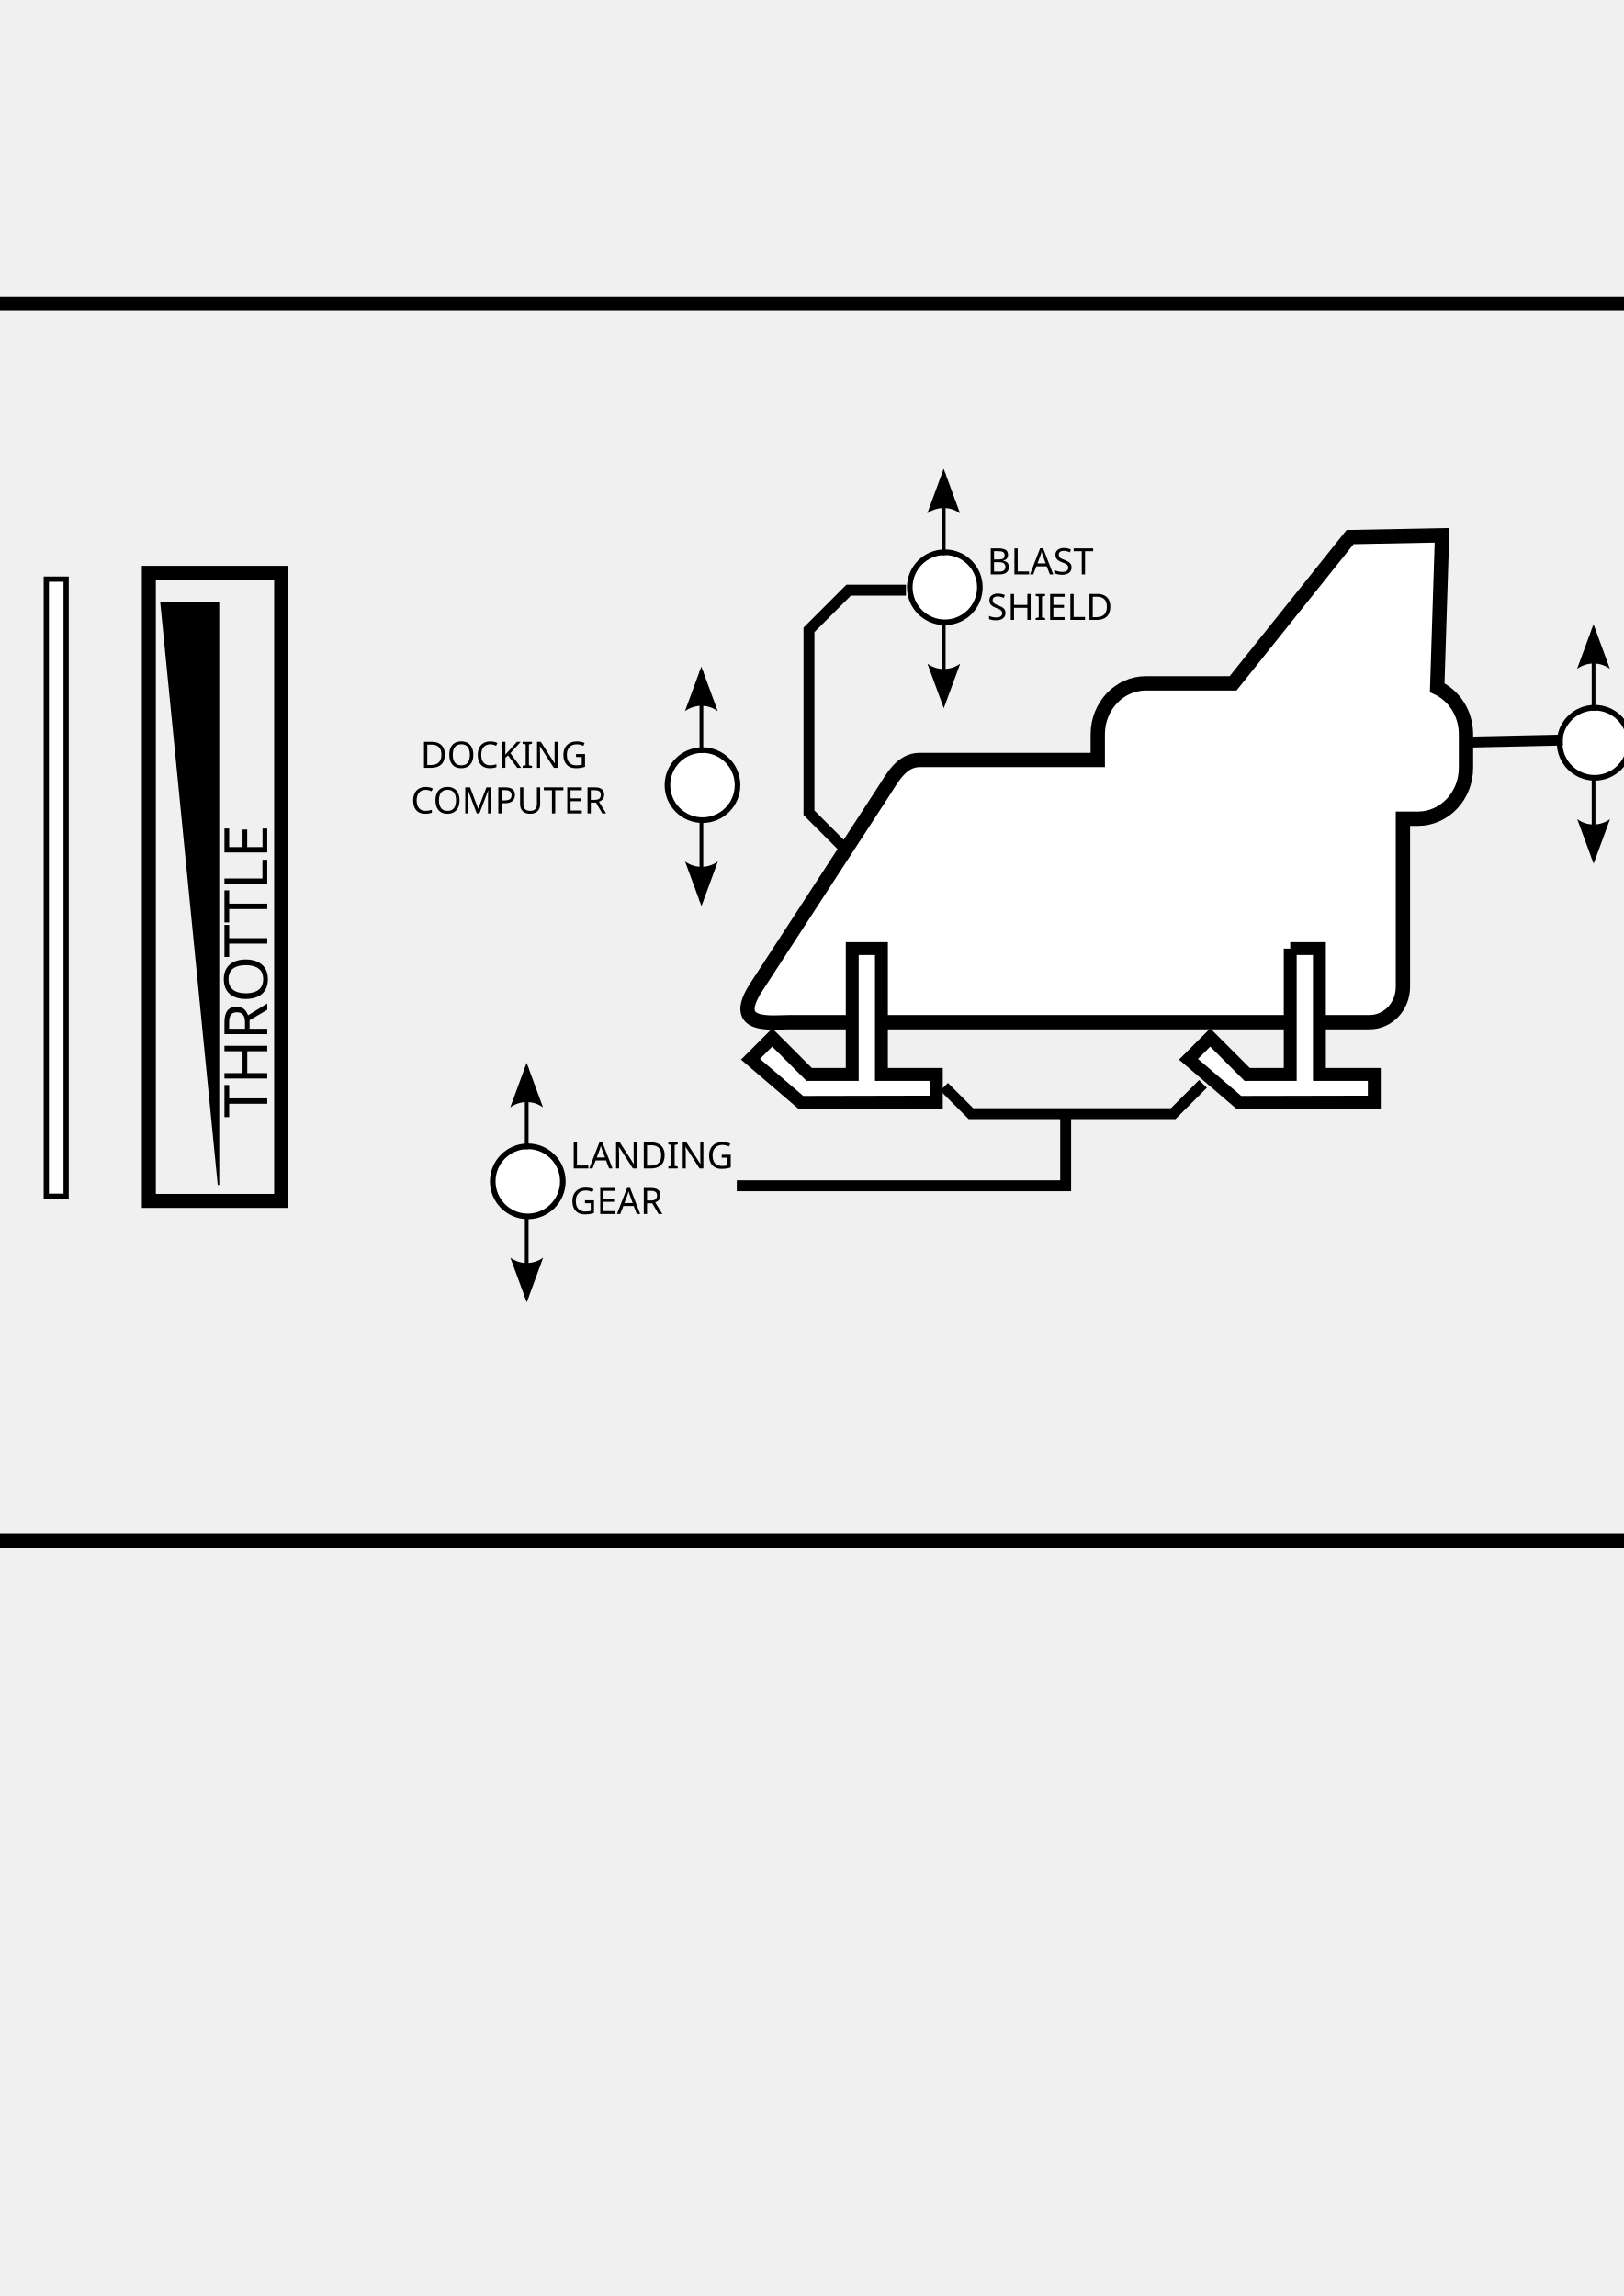
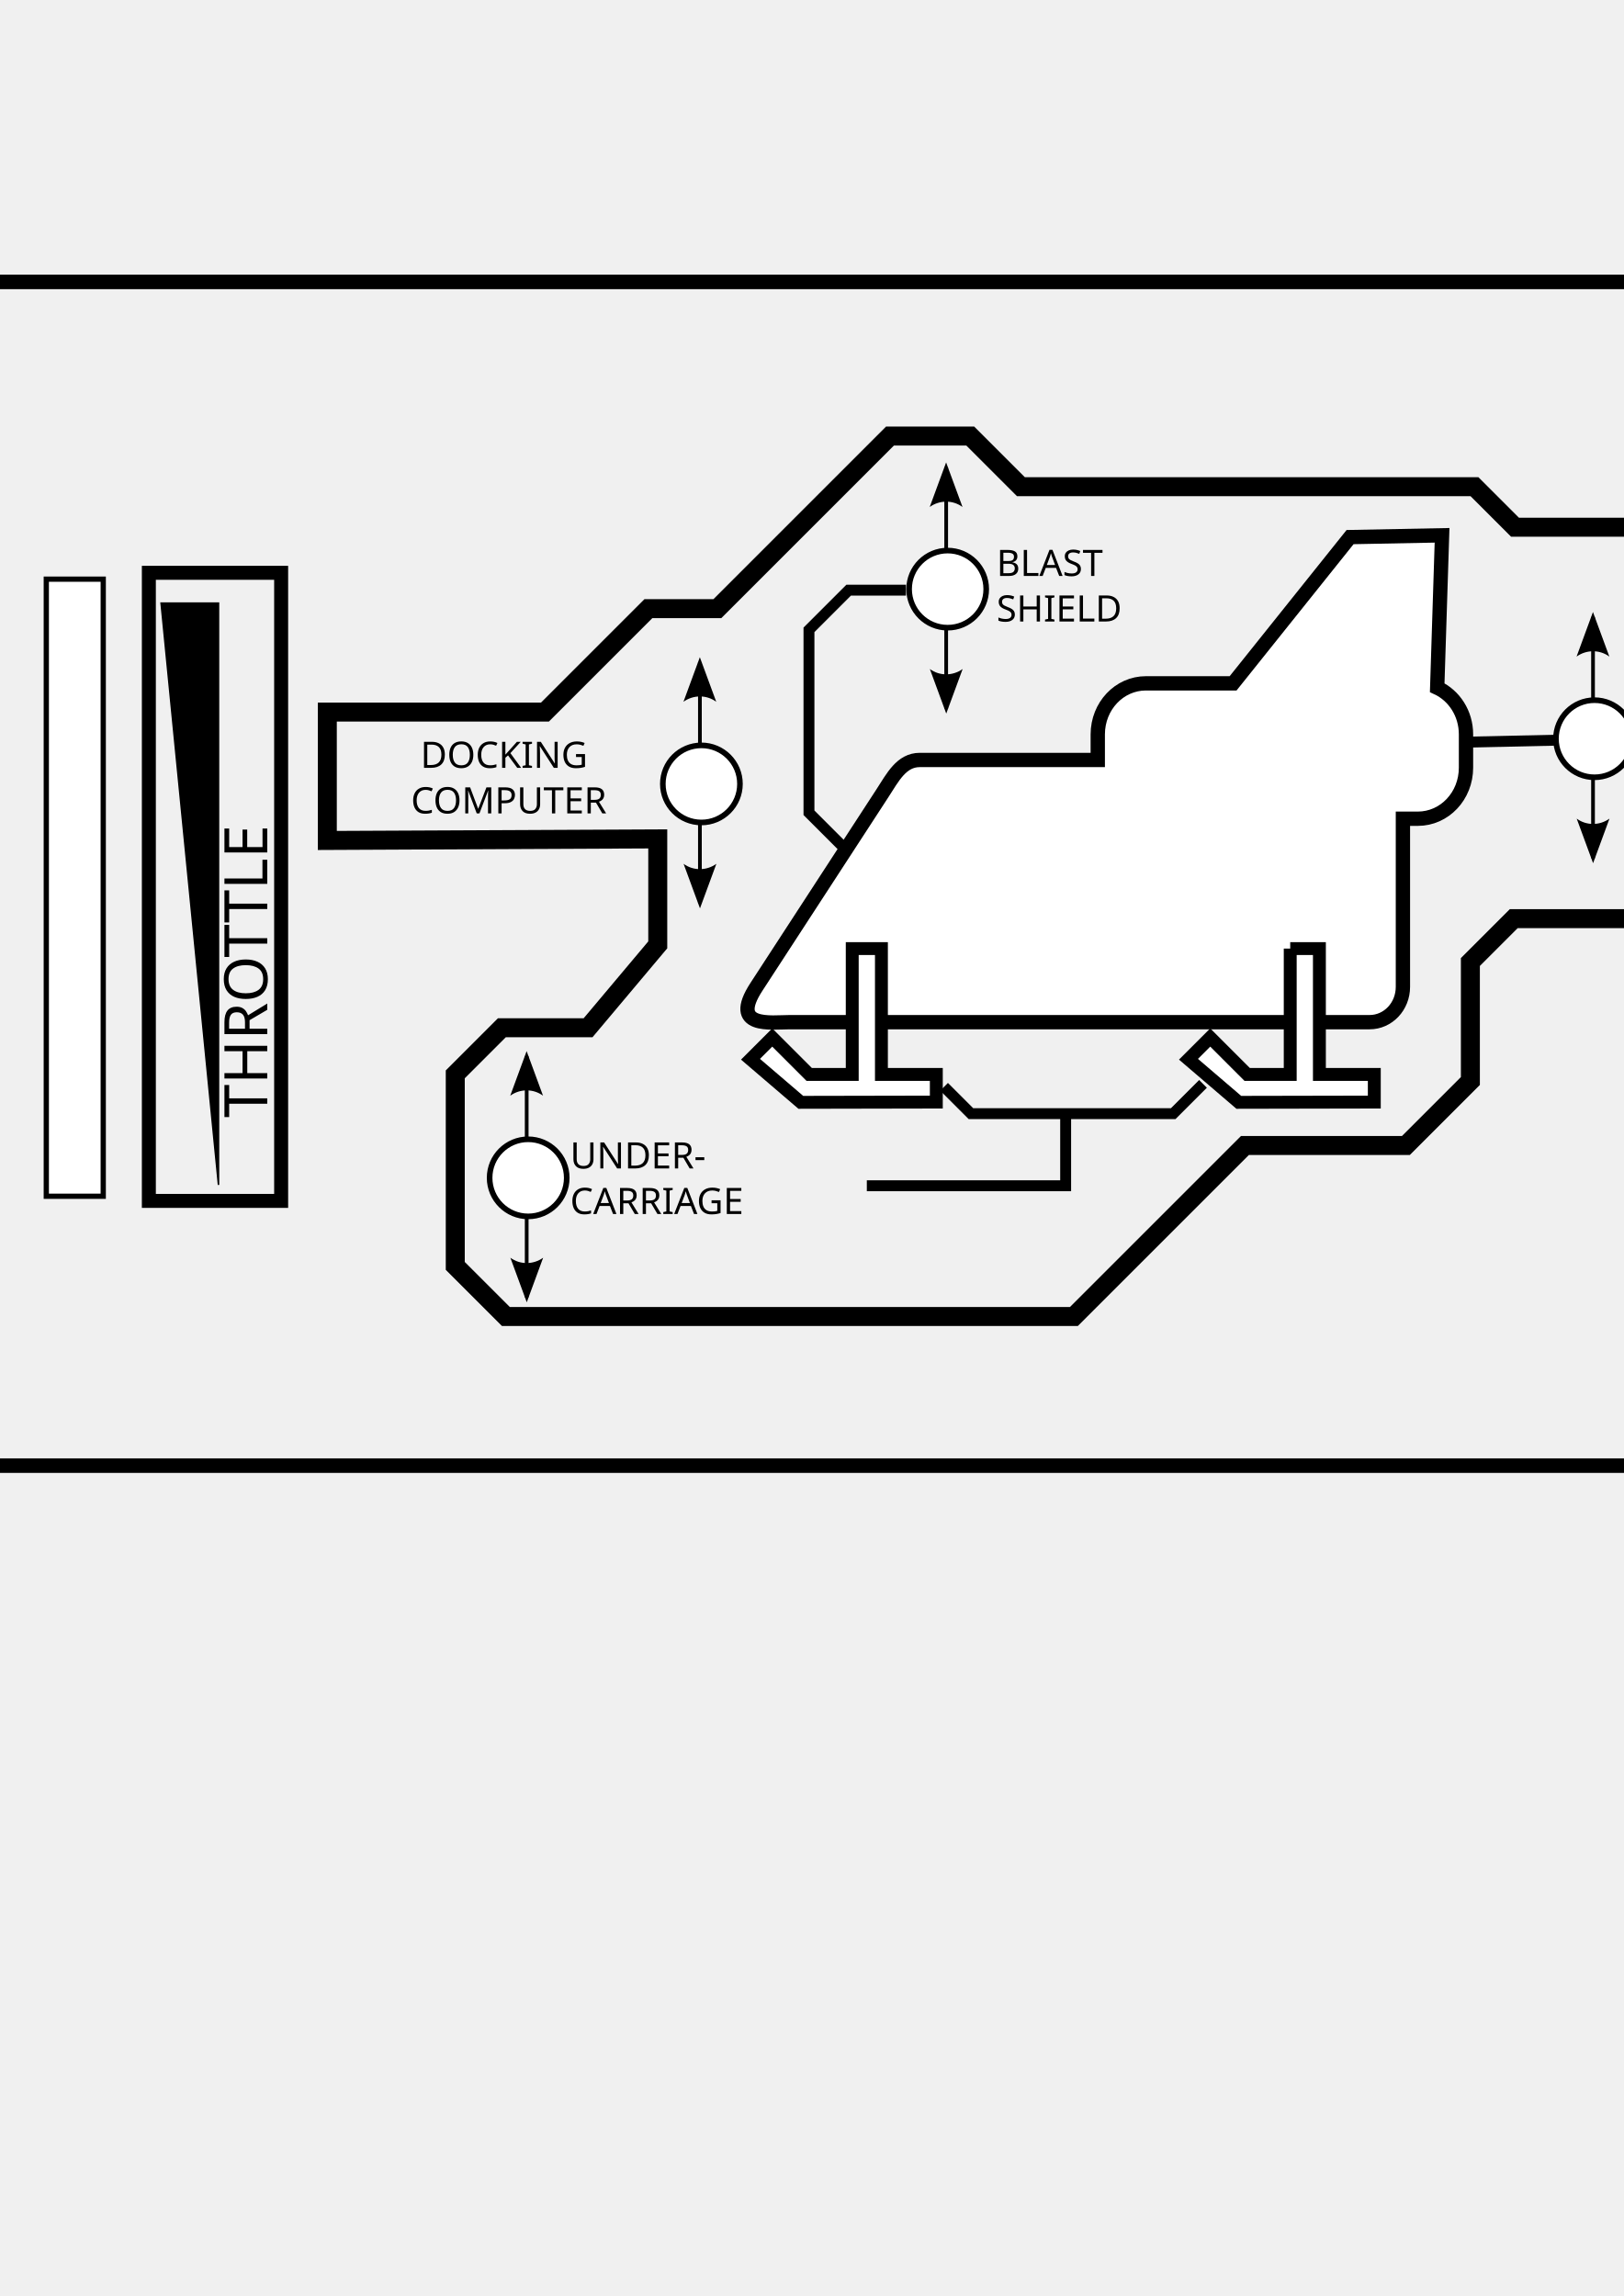
<svg xmlns="http://www.w3.org/2000/svg" width="744.094" height="1052.362" id="svg2" version="1.1">
  <defs id="defs4">
    <marker orient="auto" refY="0.0" refX="0.0" id="Arrow2Lend" style="overflow:visible;">
      <path id="path6124" style="fill-rule:evenodd;stroke-width:0.625;stroke-linejoin:round;" d="M 8.719,4.034 L -2.207,0.016 L 8.719,-4.002 C 6.973,-1.63 6.983,1.616 8.719,4.034 z " transform="scale(1.1) rotate(180) translate(1,0)" />
    </marker>
    <marker orient="auto" refY="0.0" refX="0.0" id="Arrow1Lend" style="overflow:visible;">
      <path id="path6106" d="M 0.0,0.0 L 5.0,-5.0 L -12.5,0.0 L 5.0,5.0 L 0.0,0.0 z " style="fill-rule:evenodd;stroke:#000000;stroke-width:1.0pt;" transform="scale(0.8) rotate(180) translate(12.5,0)" />
    </marker>
    <marker orient="auto" refY="0" refX="0" id="Arrow2Lend-1" style="overflow:visible">
      <path id="path6124-7" style="fill-rule:evenodd;stroke-width:0.625;stroke-linejoin:round" d="M 8.719,4.034 -2.207,0.016 8.719,-4.002 c -1.745,2.372 -1.735,5.617 -6e-7,8.035 z" transform="matrix(-1.1,0,0,-1.1,-1.1,0)" />
    </marker>
    <marker orient="auto" refY="0" refX="0" id="marker6811" style="overflow:visible">
      <path id="path6813" style="fill-rule:evenodd;stroke-width:0.625;stroke-linejoin:round" d="M 8.719,4.034 -2.207,0.016 8.719,-4.002 c -1.745,2.372 -1.735,5.617 -6e-7,8.035 z" transform="matrix(-1.1,0,0,-1.1,-1.1,0)" />
    </marker>
+     <marker orient="auto" refY="0" refX="0" id="Arrow2Lend-17" style="overflow:visible">
+       <path id="path6124-4" style="fill-rule:evenodd;stroke-width:0.625;stroke-linejoin:round" d="M 8.719,4.034 -2.207,0.016 8.719,-4.002 c -1.745,2.372 -1.735,5.617 -6e-7,8.035 z" transform="matrix(-1.1,0,0,-1.1,-1.1,0)" />
+     </marker>
+     <marker orient="auto" refY="0" refX="0" id="marker4935" style="overflow:visible">
+       <path id="path4937" style="fill-rule:evenodd;stroke-width:0.625;stroke-linejoin:round" d="M 8.719,4.034 -2.207,0.016 8.719,-4.002 c -1.745,2.372 -1.735,5.617 -6e-7,8.035 z" transform="matrix(-1.1,0,0,-1.1,-1.1,0)" />
+     </marker>
+     <marker orient="auto" refY="0" refX="0" id="Arrow2Lend-8" style="overflow:visible">
+       <path id="path6124-8" style="fill-rule:evenodd;stroke-width:0.625;stroke-linejoin:round" d="M 8.719,4.034 -2.207,0.016 8.719,-4.002 c -1.745,2.372 -1.735,5.617 -6e-7,8.035 z" transform="matrix(-1.1,0,0,-1.1,-1.1,0)" />
+     </marker>
+     <marker orient="auto" refY="0" refX="0" id="marker4935-2" style="overflow:visible">
+       <path id="path4937-4" style="fill-rule:evenodd;stroke-width:0.625;stroke-linejoin:round" d="M 8.719,4.034 -2.207,0.016 8.719,-4.002 c -1.745,2.372 -1.735,5.617 -6e-7,8.035 z" transform="matrix(-1.1,0,0,-1.1,-1.1,0)" />
+     </marker>
+     <marker orient="auto" refY="0" refX="0" id="Arrow2Lend-7" style="overflow:visible">
+       <path id="path6124-1" style="fill-rule:evenodd;stroke-width:0.625;stroke-linejoin:round" d="M 8.719,4.034 -2.207,0.016 8.719,-4.002 c -1.745,2.372 -1.735,5.617 -6e-7,8.035 z" transform="matrix(-1.1,0,0,-1.1,-1.1,0)" />
+     </marker>
+     <marker orient="auto" refY="0" refX="0" id="marker4935-1" style="overflow:visible">
+       <path id="path4937-5" style="fill-rule:evenodd;stroke-width:0.625;stroke-linejoin:round" d="M 8.719,4.034 -2.207,0.016 8.719,-4.002 c -1.745,2.372 -1.735,5.617 -6e-7,8.035 z" transform="matrix(-1.1,0,0,-1.1,-1.1,0)" />
+     </marker>
  </defs>
  <g id="layer1">
    <rect style="fill:none;stroke:#000000;stroke-width:6.406;stroke-miterlimit:4;stroke-opacity:1;stroke-dasharray:none;stroke-dashoffset:0" id="rect2985" width="60.624" height="287.882" x="68.216" y="262.545" />
    <path style="fill:#000000;stroke:#000000;stroke-width:0.703px;stroke-linecap:butt;stroke-linejoin:miter;stroke-opacity:1" d="m 100.129,543.098 0,-266.674 -26.306,0 z" id="path2987" />
    <text xml:space="preserve" style="font-size:27.489px;font-style:normal;font-variant:normal;font-weight:normal;font-stretch:normal;line-height:125%;letter-spacing:0px;word-spacing:0px;fill:#000000;fill-opacity:1;stroke:none;font-family:Hanzel Extended;-inkscape-font-specification:Hanzel Extended" x="-512.296" y="122.476" id="text3757" transform="matrix(0,-1,1,0,0,0)">
      <tspan id="tspan3759" x="-512.296" y="122.476">THROTTLE</tspan>
    </text>
-     <rect style="fill:none;stroke:#000000;stroke-width:6.654;stroke-miterlimit:4;stroke-opacity:1;stroke-dasharray:none;stroke-dashoffset:0" id="rect3761" width="1062.992" height="566.929" x="-125.259" y="139.184" />
+     <rect style="fill:none;stroke:#000000;stroke-width:6.654;stroke-miterlimit:4;stroke-opacity:1;stroke-dasharray:none;stroke-dashoffset:0" id="rect3761" width="1133.859" height="542.559" x="-125.259" y="129.21" />
    <path id="path4816" d="m 660.851,245.357 -42.151,0.819 -53.608,67.026 -39.928,0 c -12.242,0 -22.091,10.432 -22.091,23.4 l 0,11.726 -81.548,0 c -8.467,0 -12.402,7.977 -17.209,15.361 l -57.668,88.634 c -12.491,19.189 6.808,16.18 15.275,16.18 l 265.718,0 c 8.467,0 15.275,-7.211 15.275,-16.18 l 0,-77.062 6.816,0 c 12.242,0 22.091,-10.432 22.091,-23.4 l 0,-15.259 c 0,-9.603 -5.422,-17.788 -13.196,-21.403 l 2.224,-69.842 z" style="fill:#ffffff;fill-opacity:1;stroke:#000000;stroke-width:6.557;stroke-miterlimit:4;stroke-opacity:1;stroke-dasharray:none" />
    <path style="fill:#ffffff;stroke:#000000;stroke-width:5.909;stroke-miterlimit:4;stroke-opacity:1;stroke-dasharray:none;stroke-dashoffset:0" d="m 390.557,434.783 0,57.688 -19.719,0 -16.938,-16.938 -9.969,9.969 23.062,19.75 62.094,-0.125 0,-12.656 -25.156,0 0,-57.688 -13.375,0 z" id="rect6079" />
    <path id="path6087" d="m 591.271,434.783 0,57.688 -19.719,0 -16.938,-16.938 -9.969,9.969 23.062,19.75 62.094,-0.125 0,-12.656 -25.156,0 0,-57.688 -13.375,0 z" style="fill:#ffffff;stroke:#000000;stroke-width:5.909;stroke-miterlimit:4;stroke-opacity:1;stroke-dasharray:none;stroke-dashoffset:0" />
-     <path style="fill:#ffffff;fill-opacity:1;stroke:#000000;stroke-width:3.154;stroke-miterlimit:4;stroke-opacity:1;stroke-dasharray:none;stroke-dashoffset:0" id="path6089" d="m 184.858,362.933 a 19.698,19.698 0 1 1 -39.396,0 19.698,19.698 0 1 1 39.396,0 z" transform="matrix(0.8153431,0,0,0.8153431,298.3214,-26.73354)" />
-     <text xml:space="preserve" style="font-size:16.701px;font-style:normal;font-variant:normal;font-weight:normal;font-stretch:normal;line-height:125%;letter-spacing:0px;word-spacing:0px;fill:#000000;fill-opacity:1;stroke:none;font-family:Hanzel Extended;-inkscape-font-specification:Hanzel Extended" x="452.401" y="263.271" id="text6091">
-       <tspan id="tspan6093" x="452.401" y="263.271">BLAST</tspan>
-       <tspan x="452.401" y="284.147" id="tspan6095">SHIELD</tspan>
+     <text xml:space="preserve" style="font-size:16.701px;font-style:normal;font-variant:normal;font-weight:normal;font-stretch:normal;line-height:125%;letter-spacing:0px;word-spacing:0px;fill:#000000;fill-opacity:1;stroke:none;font-family:Hanzel Extended;-inkscape-font-specification:Hanzel Extended" x="456.687" y="263.985" id="text6091">
+       <tspan id="tspan6093" x="456.687" y="263.985">BLAST</tspan>
+       <tspan x="456.687" y="284.862" id="tspan6095">SHIELD</tspan>
    </text>
-     <path style="fill:none;stroke:#000000;stroke-width:1.7;stroke-linecap:butt;stroke-linejoin:miter;stroke-miterlimit:4;stroke-opacity:1;stroke-dasharray:none;marker-end:url(#Arrow2Lend)" d="m 432.485,254.482 0,-37.376" id="path6097" />
-     <path id="path6729" d="m 432.485,284.984 0,37.376" style="fill:none;stroke:#000000;stroke-width:1.7;stroke-linecap:butt;stroke-linejoin:miter;stroke-miterlimit:4;stroke-opacity:1;stroke-dasharray:none;marker-end:url(#Arrow2Lend)" />
-     <path transform="matrix(0.8153431,0,0,0.8153431,107.2046,245.5529)" d="m 184.858,362.933 a 19.698,19.698 0 1 1 -39.396,0 19.698,19.698 0 1 1 39.396,0 z" id="path6733" style="fill:#ffffff;fill-opacity:1;stroke:#000000;stroke-width:3.154;stroke-miterlimit:4;stroke-opacity:1;stroke-dasharray:none;stroke-dashoffset:0" />
+     <path transform="matrix(0.8970921,0,0,0.8970921,93.8847,214.2732)" d="m 184.858,362.933 a 19.698,19.698 0 1 1 -39.396,0 19.698,19.698 0 1 1 39.396,0 z" id="path6733" style="fill:#ffffff;fill-opacity:1;stroke:#000000;stroke-width:2.867;stroke-miterlimit:4;stroke-opacity:1;stroke-dasharray:none;stroke-dashoffset:0" />
    <text id="text6735" y="535.558" x="261.284" style="font-size:16.701px;font-style:normal;font-variant:normal;font-weight:normal;font-stretch:normal;line-height:125%;letter-spacing:0px;word-spacing:0px;fill:#000000;fill-opacity:1;stroke:none;font-family:Hanzel Extended;-inkscape-font-specification:Hanzel Extended" xml:space="preserve">
-       <tspan id="tspan6739" y="535.558" x="261.284">LANDING</tspan>
-       <tspan y="556.434" x="261.284" id="tspan6747">GEAR</tspan>
+       <tspan y="535.558" x="261.284" id="tspan6747">UNDER-</tspan>
+       <tspan y="556.434" x="261.284" id="tspan4921">CARRIAGE</tspan>
    </text>
-     <path id="path6741" d="m 241.368,526.768 0,-37.376" style="fill:none;stroke:#000000;stroke-width:1.7;stroke-linecap:butt;stroke-linejoin:miter;stroke-miterlimit:4;stroke-opacity:1;stroke-dasharray:none;marker-end:url(#Arrow2Lend)" />
+     <path id="path6741" d="m 241.368,521.411 0,-37.376" style="fill:none;stroke:#000000;stroke-width:1.7;stroke-linecap:butt;stroke-linejoin:miter;stroke-miterlimit:4;stroke-opacity:1;stroke-dasharray:none;marker-end:url(#Arrow2Lend)" />
    <path style="fill:none;stroke:#000000;stroke-width:1.7;stroke-linecap:butt;stroke-linejoin:miter;stroke-miterlimit:4;stroke-opacity:1;stroke-dasharray:none;marker-end:url(#Arrow2Lend)" d="m 241.368,557.271 0,37.376" id="path6743" />
-     <path style="fill:none;stroke:#000000;stroke-width:5;stroke-linecap:butt;stroke-linejoin:miter;stroke-opacity:1;stroke-miterlimit:4;stroke-dasharray:none" d="m 337.643,543.486 150.714,0 0,-33.214" id="path6751" />
+     <path style="fill:none;stroke:#000000;stroke-width:5;stroke-linecap:butt;stroke-linejoin:miter;stroke-miterlimit:4;stroke-opacity:1;stroke-dasharray:none" d="m 397.242,543.486 91.115,0 0,-33.214" id="path6751" />
    <path style="fill:none;stroke:#000000;stroke-width:5;stroke-linecap:butt;stroke-linejoin:miter;stroke-opacity:1;stroke-miterlimit:4;stroke-dasharray:none" d="m 432.643,498.129 12.321,12.321 92.679,0 13.661,-13.661" id="path6753" />
-     <path style="fill:#ffffff;fill-opacity:1;stroke:#000000;stroke-width:3.154;stroke-miterlimit:4;stroke-opacity:1;stroke-dasharray:none;stroke-dashoffset:0" id="path6755" d="m 184.858,362.933 a 19.698,19.698 0 1 1 -39.396,0 19.698,19.698 0 1 1 39.396,0 z" transform="matrix(0.8153431,0,0,0.8153431,596.1185,44.53254)" />
-     <text xml:space="preserve" style="font-size:16.701px;font-style:normal;font-variant:normal;font-weight:normal;font-stretch:normal;line-height:125%;letter-spacing:0px;word-spacing:0px;fill:#000000;fill-opacity:1;stroke:none;font-family:Hanzel Extended;-inkscape-font-specification:Hanzel Extended" x="752.219" y="346.659" id="text6757">
-       <tspan id="tspan6761" x="752.219" y="346.659">ENGINES</tspan>
+     <text xml:space="preserve" style="font-size:16.701px;font-style:normal;font-variant:normal;font-weight:normal;font-stretch:normal;line-height:125%;letter-spacing:0px;word-spacing:0px;fill:#000000;fill-opacity:1;stroke:none;font-family:Hanzel Extended;-inkscape-font-specification:Hanzel Extended" x="751.504" y="343.087" id="text6757">
+       <tspan id="tspan6761" x="751.504" y="343.087">ENGINES</tspan>
    </text>
-     <path style="fill:none;stroke:#000000;stroke-width:1.7;stroke-linecap:butt;stroke-linejoin:miter;stroke-miterlimit:4;stroke-opacity:1;stroke-dasharray:none;marker-end:url(#Arrow2Lend)" d="m 730.282,325.748 0,-37.376" id="path6763" />
-     <path id="path6765" d="m 730.282,356.25 0,37.376" style="fill:none;stroke:#000000;stroke-width:1.7;stroke-linecap:butt;stroke-linejoin:miter;stroke-miterlimit:4;stroke-opacity:1;stroke-dasharray:none;marker-end:url(#Arrow2Lend)" />
    <flowRoot xml:space="preserve" id="flowRoot6769" style="font-size:40px;font-style:normal;font-weight:normal;line-height:125%;letter-spacing:0px;word-spacing:0px;fill:#000000;fill-opacity:1;stroke:none;font-family:Hanzel Extended;-inkscape-font-specification:Hanzel Extended;font-stretch:normal;font-variant:normal">
      <flowRegion id="flowRegion6771">
        <rect id="rect6773" width="105.056" height="41.416" x="554.574" y="306.87" style="-inkscape-font-specification:Hanzel Extended;font-family:Hanzel Extended;font-weight:normal;font-style:normal;font-stretch:normal;font-variant:normal" />
      </flowRegion>
      <flowPara id="flowPara6775">OFF</flowPara>
    </flowRoot>
-     <flowRoot xml:space="preserve" id="flowRoot6777" style="font-size:40px;font-style:normal;font-variant:normal;font-weight:normal;font-stretch:normal;line-height:125%;letter-spacing:0px;word-spacing:0px;fill:#000000;fill-opacity:1;stroke:none;font-family:Hanzel Extended;-inkscape-font-specification:Hanzel Extended" transform="matrix(0.4134511,0,0,0.4134511,473.9447,141.6239)">
+     <flowRoot xml:space="preserve" id="flowRoot6777" style="font-size:40px;font-style:normal;font-variant:normal;font-weight:normal;font-stretch:normal;line-height:125%;letter-spacing:0px;word-spacing:0px;fill:#000000;fill-opacity:1;stroke:none;font-family:Hanzel Extended;-inkscape-font-specification:Hanzel Extended" transform="matrix(0.4134511,0,0,0.4134511,468.9447,138.7668)">
      <flowRegion id="flowRegion6779">
        <rect id="rect6781" width="142.431" height="60.609" x="568.716" y="302.829" style="font-style:normal;font-variant:normal;font-weight:normal;font-stretch:normal;font-family:Hanzel Extended;-inkscape-font-specification:Hanzel Extended" />
      </flowRegion>
      <flowPara id="flowPara6783">OFF</flowPara>
    </flowRoot>
    <flowRoot transform="matrix(0.4134511,0,0,0.4134511,474.9548,267.893)" style="font-size:40px;font-style:normal;font-variant:normal;font-weight:normal;font-stretch:normal;line-height:125%;letter-spacing:0px;word-spacing:0px;fill:#000000;fill-opacity:1;stroke:none;font-family:Hanzel Extended;-inkscape-font-specification:Hanzel Extended" id="flowRoot6785" xml:space="preserve">
      <flowRegion id="flowRegion6787">
        <rect style="font-style:normal;font-variant:normal;font-weight:normal;font-stretch:normal;font-family:Hanzel Extended;-inkscape-font-specification:Hanzel Extended" y="302.829" x="568.716" height="60.609" width="142.431" id="rect6789" />
      </flowRegion>
      <flowPara id="flowPara6791">ON</flowPara>
    </flowRoot>
-     <rect style="fill:#ffffff;fill-opacity:1;stroke:#000000;stroke-width:2.4;stroke-miterlimit:4;stroke-opacity:1;stroke-dasharray:none;stroke-dashoffset:0" id="rect6793" width="9.091" height="282.843" x="21.213" y="265.453" />
+     <rect style="fill:#ffffff;fill-opacity:1;stroke:#000000;stroke-width:2.4;stroke-miterlimit:4;stroke-opacity:1;stroke-dasharray:none;stroke-dashoffset:0" id="rect6793" width="26.099" height="282.843" x="21.213" y="265.453" />
    <path style="fill:none;stroke:#000000;stroke-width:5;stroke-linecap:butt;stroke-linejoin:miter;stroke-opacity:1;stroke-miterlimit:4;stroke-dasharray:none" d="m 669.731,340.205 46.467,-1.01" id="path6795" />
    <path style="fill:none;stroke:#000000;stroke-width:5;stroke-linecap:butt;stroke-linejoin:miter;stroke-opacity:1;stroke-miterlimit:4;stroke-dasharray:none" d="m 415.173,270.504 -26.264,0 -18.183,18.183 0,83.843 17.678,17.678" id="path6797" />
-     <path style="fill:#ffffff;fill-opacity:1;stroke:#000000;stroke-width:3.154;stroke-miterlimit:4;stroke-opacity:1;stroke-dasharray:none;stroke-dashoffset:0" id="path6089-4" d="m 184.858,362.933 a 19.698,19.698 0 1 1 -39.396,0 19.698,19.698 0 1 1 39.396,0 z" transform="matrix(0.8153431,0,0,0.8153431,187.2678,63.94128)" />
    <text xml:space="preserve" style="font-size:16.701px;font-style:normal;font-variant:normal;font-weight:normal;font-stretch:normal;text-align:end;line-height:125%;letter-spacing:0px;word-spacing:0px;text-anchor:end;fill:#000000;fill-opacity:1;stroke:none;font-family:Hanzel Extended;-inkscape-font-specification:Hanzel Extended" x="299.728" y="351.926" id="text6091-0">
      <tspan x="299.728" y="351.926" id="tspan6095-4">DOCKING</tspan>
      <tspan x="299.728" y="372.802" id="tspan6848">COMPUTER</tspan>
    </text>
-     <path style="fill:none;stroke:#000000;stroke-width:1.7;stroke-linecap:butt;stroke-linejoin:miter;stroke-miterlimit:4;stroke-opacity:1;stroke-dasharray:none;marker-end:url(#Arrow2Lend)" d="m 321.432,345.156 0,-37.376" id="path6097-8" />
-     <path id="path6729-8" d="m 321.432,375.659 0,37.376" style="fill:none;stroke:#000000;stroke-width:1.7;stroke-linecap:butt;stroke-linejoin:miter;stroke-miterlimit:4;stroke-opacity:1;stroke-dasharray:none;marker-end:url(#Arrow2Lend)" />
-     <flowRoot transform="matrix(0.3298433,0,0,0.3298433,113.5296,191.0924)" style="font-size:40px;font-style:normal;font-variant:normal;font-weight:normal;font-stretch:normal;line-height:125%;letter-spacing:0px;word-spacing:0px;fill:#000000;fill-opacity:1;stroke:none;font-family:Hanzel Extended;-inkscape-font-specification:Hanzel Extended" id="flowRoot6850" xml:space="preserve">
+     <flowRoot transform="matrix(0.3298433,0,0,0.3298433,113.5296,185.3781)" style="font-size:40px;font-style:normal;font-variant:normal;font-weight:normal;font-stretch:normal;line-height:125%;letter-spacing:0px;word-spacing:0px;fill:#000000;fill-opacity:1;stroke:none;font-family:Hanzel Extended;-inkscape-font-specification:Hanzel Extended" id="flowRoot6850" xml:space="preserve">
      <flowRegion id="flowRegion6852">
        <rect style="font-style:normal;font-variant:normal;font-weight:normal;font-stretch:normal;font-family:Hanzel Extended;-inkscape-font-specification:Hanzel Extended" y="302.829" x="568.716" height="60.609" width="142.431" id="rect6854" />
      </flowRegion>
      <flowPara id="flowPara6856">OFF</flowPara>
    </flowRoot>
    <flowRoot xml:space="preserve" id="flowRoot6858" style="font-size:40px;font-style:normal;font-variant:normal;font-weight:normal;font-stretch:normal;line-height:125%;letter-spacing:0px;word-spacing:0px;fill:#000000;fill-opacity:1;stroke:none;font-family:Hanzel Extended;-inkscape-font-specification:Hanzel Extended" transform="matrix(0.2754396,0,0,0.2754396,151.6303,331.402)">
      <flowRegion id="flowRegion6860">
        <rect id="rect6862" width="142.431" height="60.609" x="568.716" y="302.829" style="font-style:normal;font-variant:normal;font-weight:normal;font-stretch:normal;font-family:Hanzel Extended;-inkscape-font-specification:Hanzel Extended" />
      </flowRegion>
      <flowPara id="flowPara6864">ON</flowPara>
    </flowRoot>
+     <path transform="matrix(0.8970921,0,0,0.8970921,173.2649,33.72323)" d="m 184.858,362.933 a 19.698,19.698 0 1 1 -39.396,0 19.698,19.698 0 1 1 39.396,0 z" id="path6733-0" style="fill:#ffffff;fill-opacity:1;stroke:#000000;stroke-width:2.867;stroke-miterlimit:4;stroke-opacity:1;stroke-dasharray:none;stroke-dashoffset:0" />
+     <path id="path6741-9" d="m 320.749,340.861 0,-37.376" style="fill:none;stroke:#000000;stroke-width:1.7;stroke-linecap:butt;stroke-linejoin:miter;stroke-miterlimit:4;stroke-opacity:1;stroke-dasharray:none;marker-end:url(#Arrow2Lend)" />
+     <path style="fill:none;stroke:#000000;stroke-width:1.7;stroke-linecap:butt;stroke-linejoin:miter;stroke-miterlimit:4;stroke-opacity:1;stroke-dasharray:none;marker-end:url(#Arrow2Lend)" d="m 320.749,376.721 0,37.376" id="path6743-4" />
+     <path transform="matrix(0.8970921,0,0,0.8970921,286.1221,-55.56248)" d="m 184.858,362.933 a 19.698,19.698 0 1 1 -39.396,0 19.698,19.698 0 1 1 39.396,0 z" id="path6733-5" style="fill:#ffffff;fill-opacity:1;stroke:#000000;stroke-width:2.867;stroke-miterlimit:4;stroke-opacity:1;stroke-dasharray:none;stroke-dashoffset:0" />
+     <path id="path6741-5" d="m 433.606,251.575 0,-37.376" style="fill:none;stroke:#000000;stroke-width:1.7;stroke-linecap:butt;stroke-linejoin:miter;stroke-miterlimit:4;stroke-opacity:1;stroke-dasharray:none;marker-end:url(#Arrow2Lend)" />
+     <path style="fill:none;stroke:#000000;stroke-width:1.7;stroke-linecap:butt;stroke-linejoin:miter;stroke-miterlimit:4;stroke-opacity:1;stroke-dasharray:none;marker-end:url(#Arrow2Lend)" d="m 433.606,287.435 0,37.376" id="path6743-1" />
+     <path transform="matrix(0.8970921,0,0,0.8970921,582.5506,13.00894)" d="m 184.858,362.933 a 19.698,19.698 0 1 1 -39.396,0 19.698,19.698 0 1 1 39.396,0 z" id="path6733-2" style="fill:#ffffff;fill-opacity:1;stroke:#000000;stroke-width:2.867;stroke-miterlimit:4;stroke-opacity:1;stroke-dasharray:none;stroke-dashoffset:0" />
+     <path id="path6741-7" d="m 730.034,320.147 0,-37.376" style="fill:none;stroke:#000000;stroke-width:1.7;stroke-linecap:butt;stroke-linejoin:miter;stroke-miterlimit:4;stroke-opacity:1;stroke-dasharray:none;marker-end:url(#Arrow2Lend)" />
+     <path style="fill:none;stroke:#000000;stroke-width:1.7;stroke-linecap:butt;stroke-linejoin:miter;stroke-miterlimit:4;stroke-opacity:1;stroke-dasharray:none;marker-end:url(#Arrow2Lend)" d="m 730.034,356.006 0,37.376" id="path6743-6" />
+     <path style="fill:none;stroke:#000000;stroke-width:8.7;stroke-linecap:butt;stroke-linejoin:miter;stroke-miterlimit:4;stroke-opacity:1;stroke-dasharray:none" d="m 301.429,384.505 0,48.571 -31.928,37.981 -39.5,0 -21.367,21.367 0,87.795 23.183,23.183 260.326,0 78.377,-78.377 73.765,0 29.546,-29.546 0,-54.546 19.87,-19.87 55.584,0 24.351,-24.351 0,-20.779 18.539,-18.539 84.967,0 0,-37.175 -86.429,0 -22.143,-22.143 0,-35.714 -20.714,-20.714 -53.571,0 -18.571,-18.571 -207.857,0 -23.214,-23.214 -36.786,0 -79.107,79.107 -31.607,0 -47.411,47.411 -99.732,0 0,58.839 z" id="path4999" />
  </g>
</svg>
